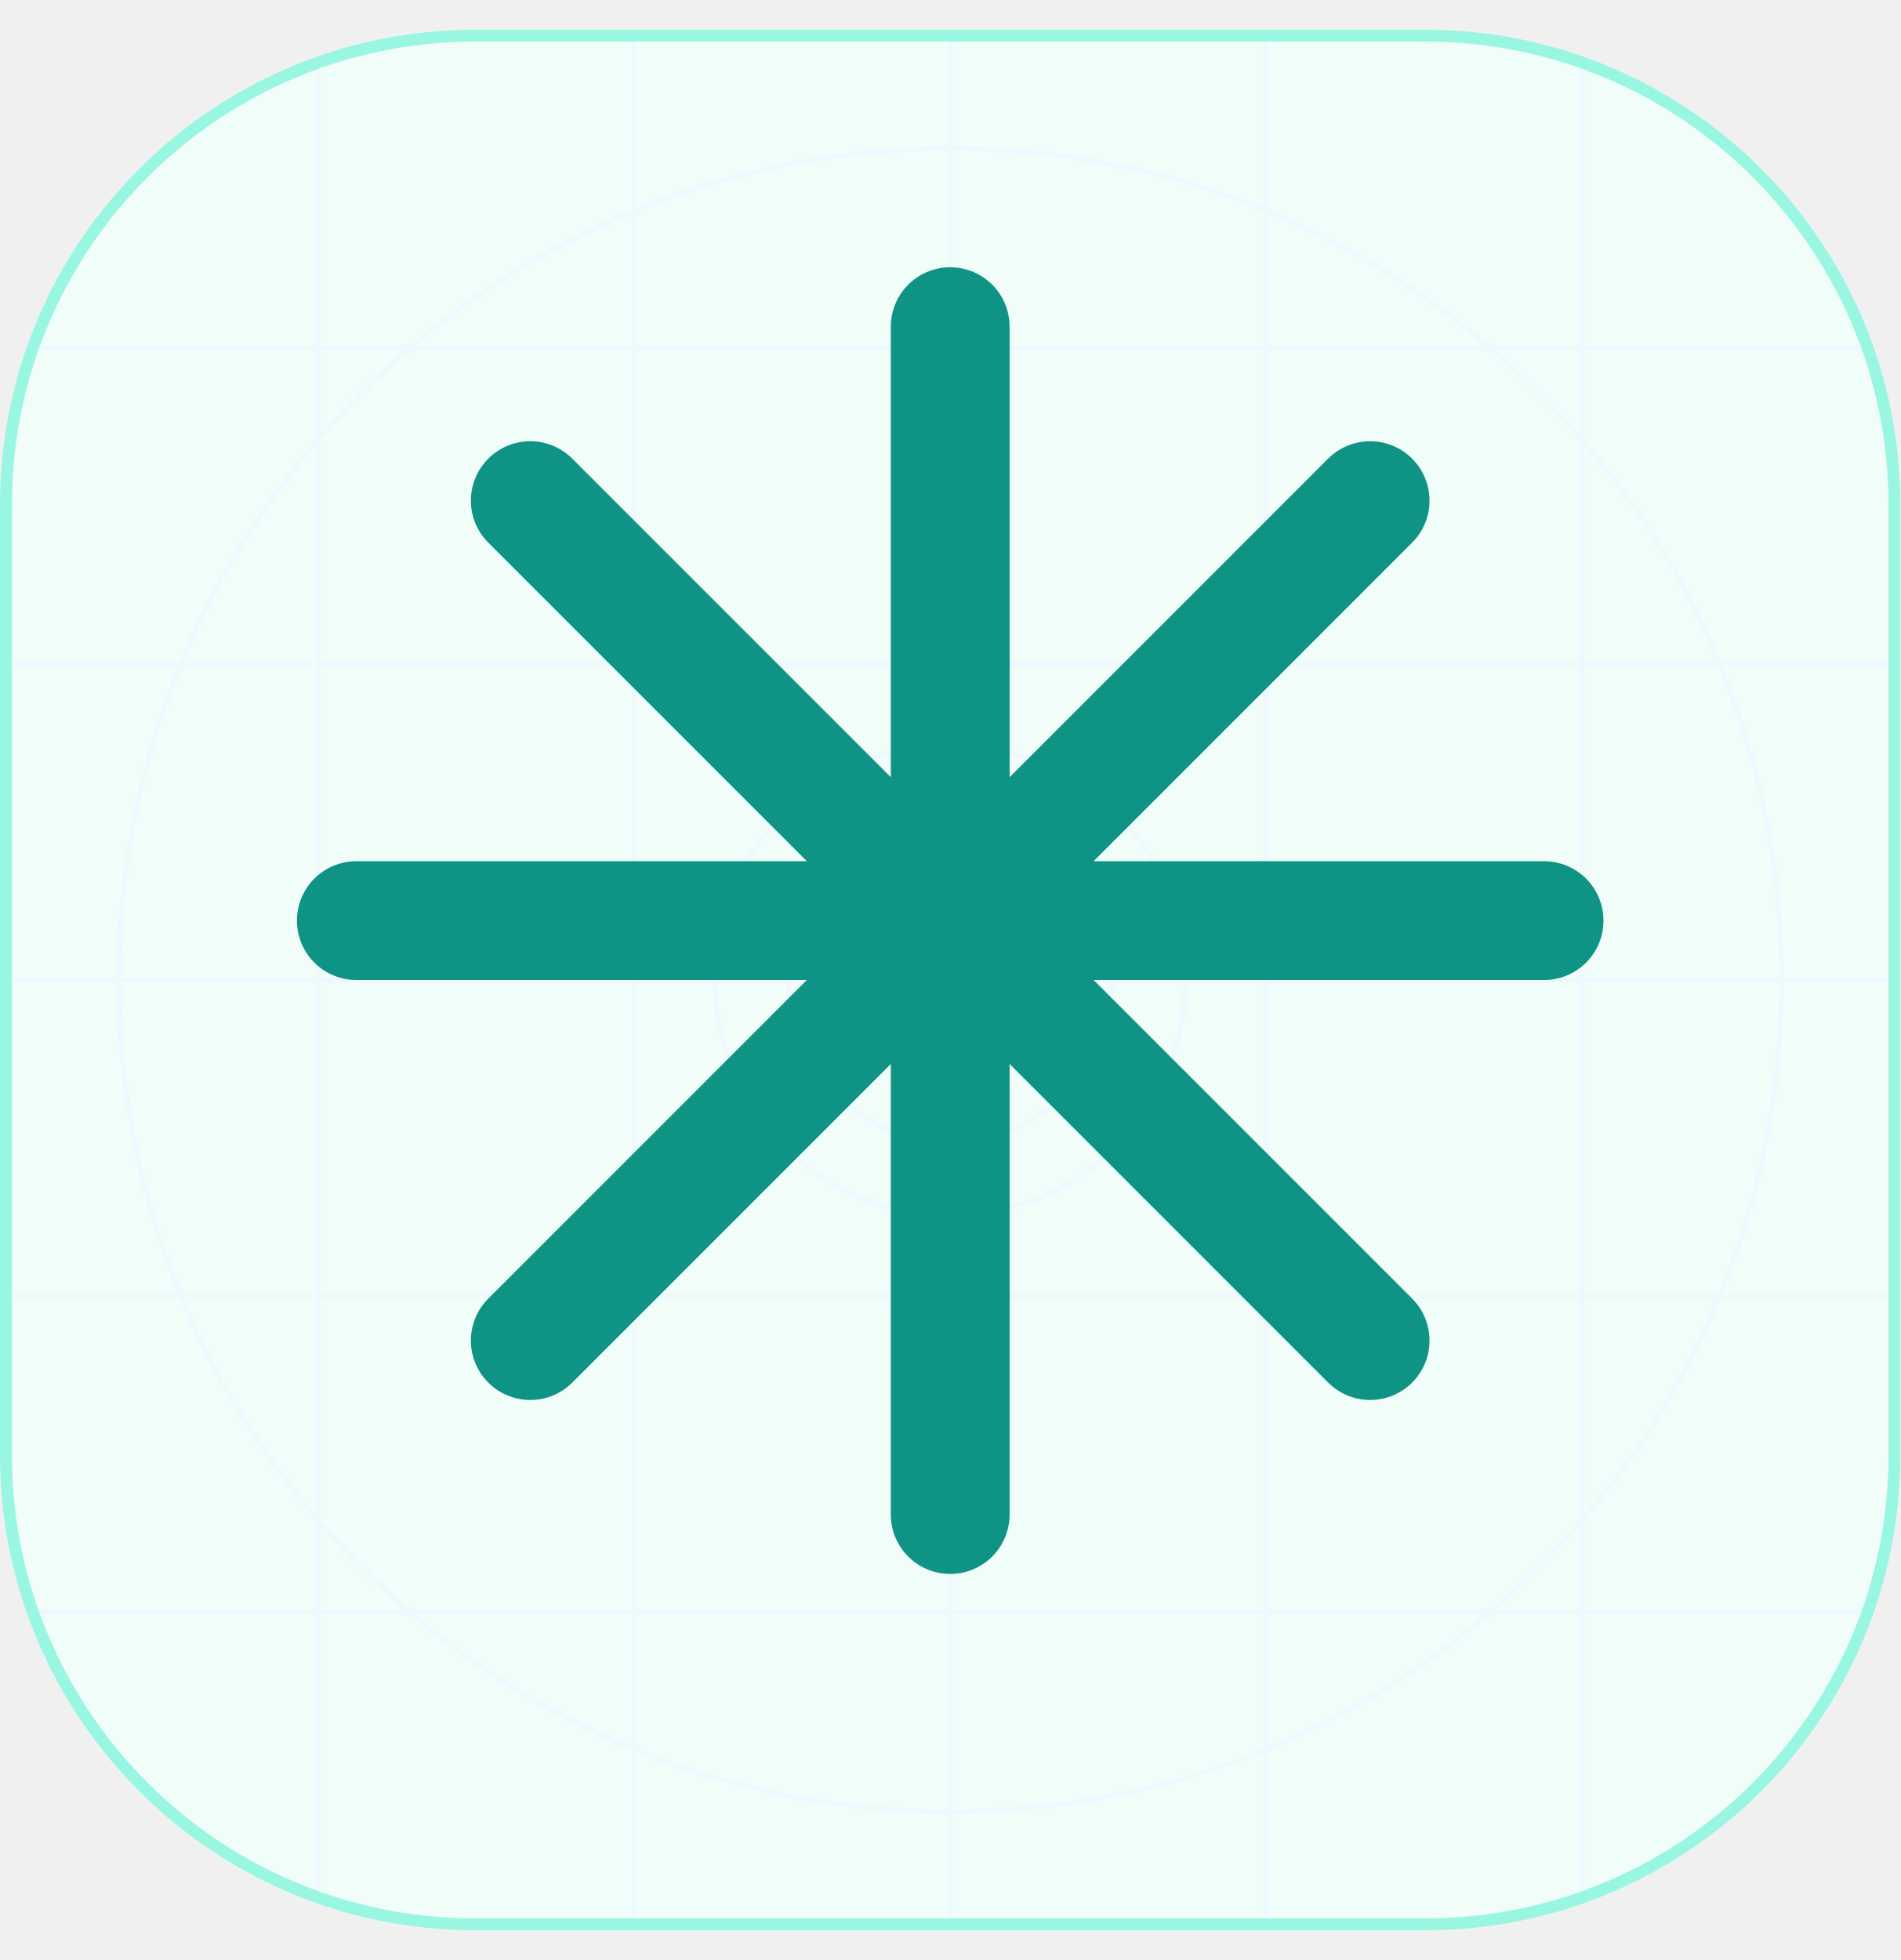
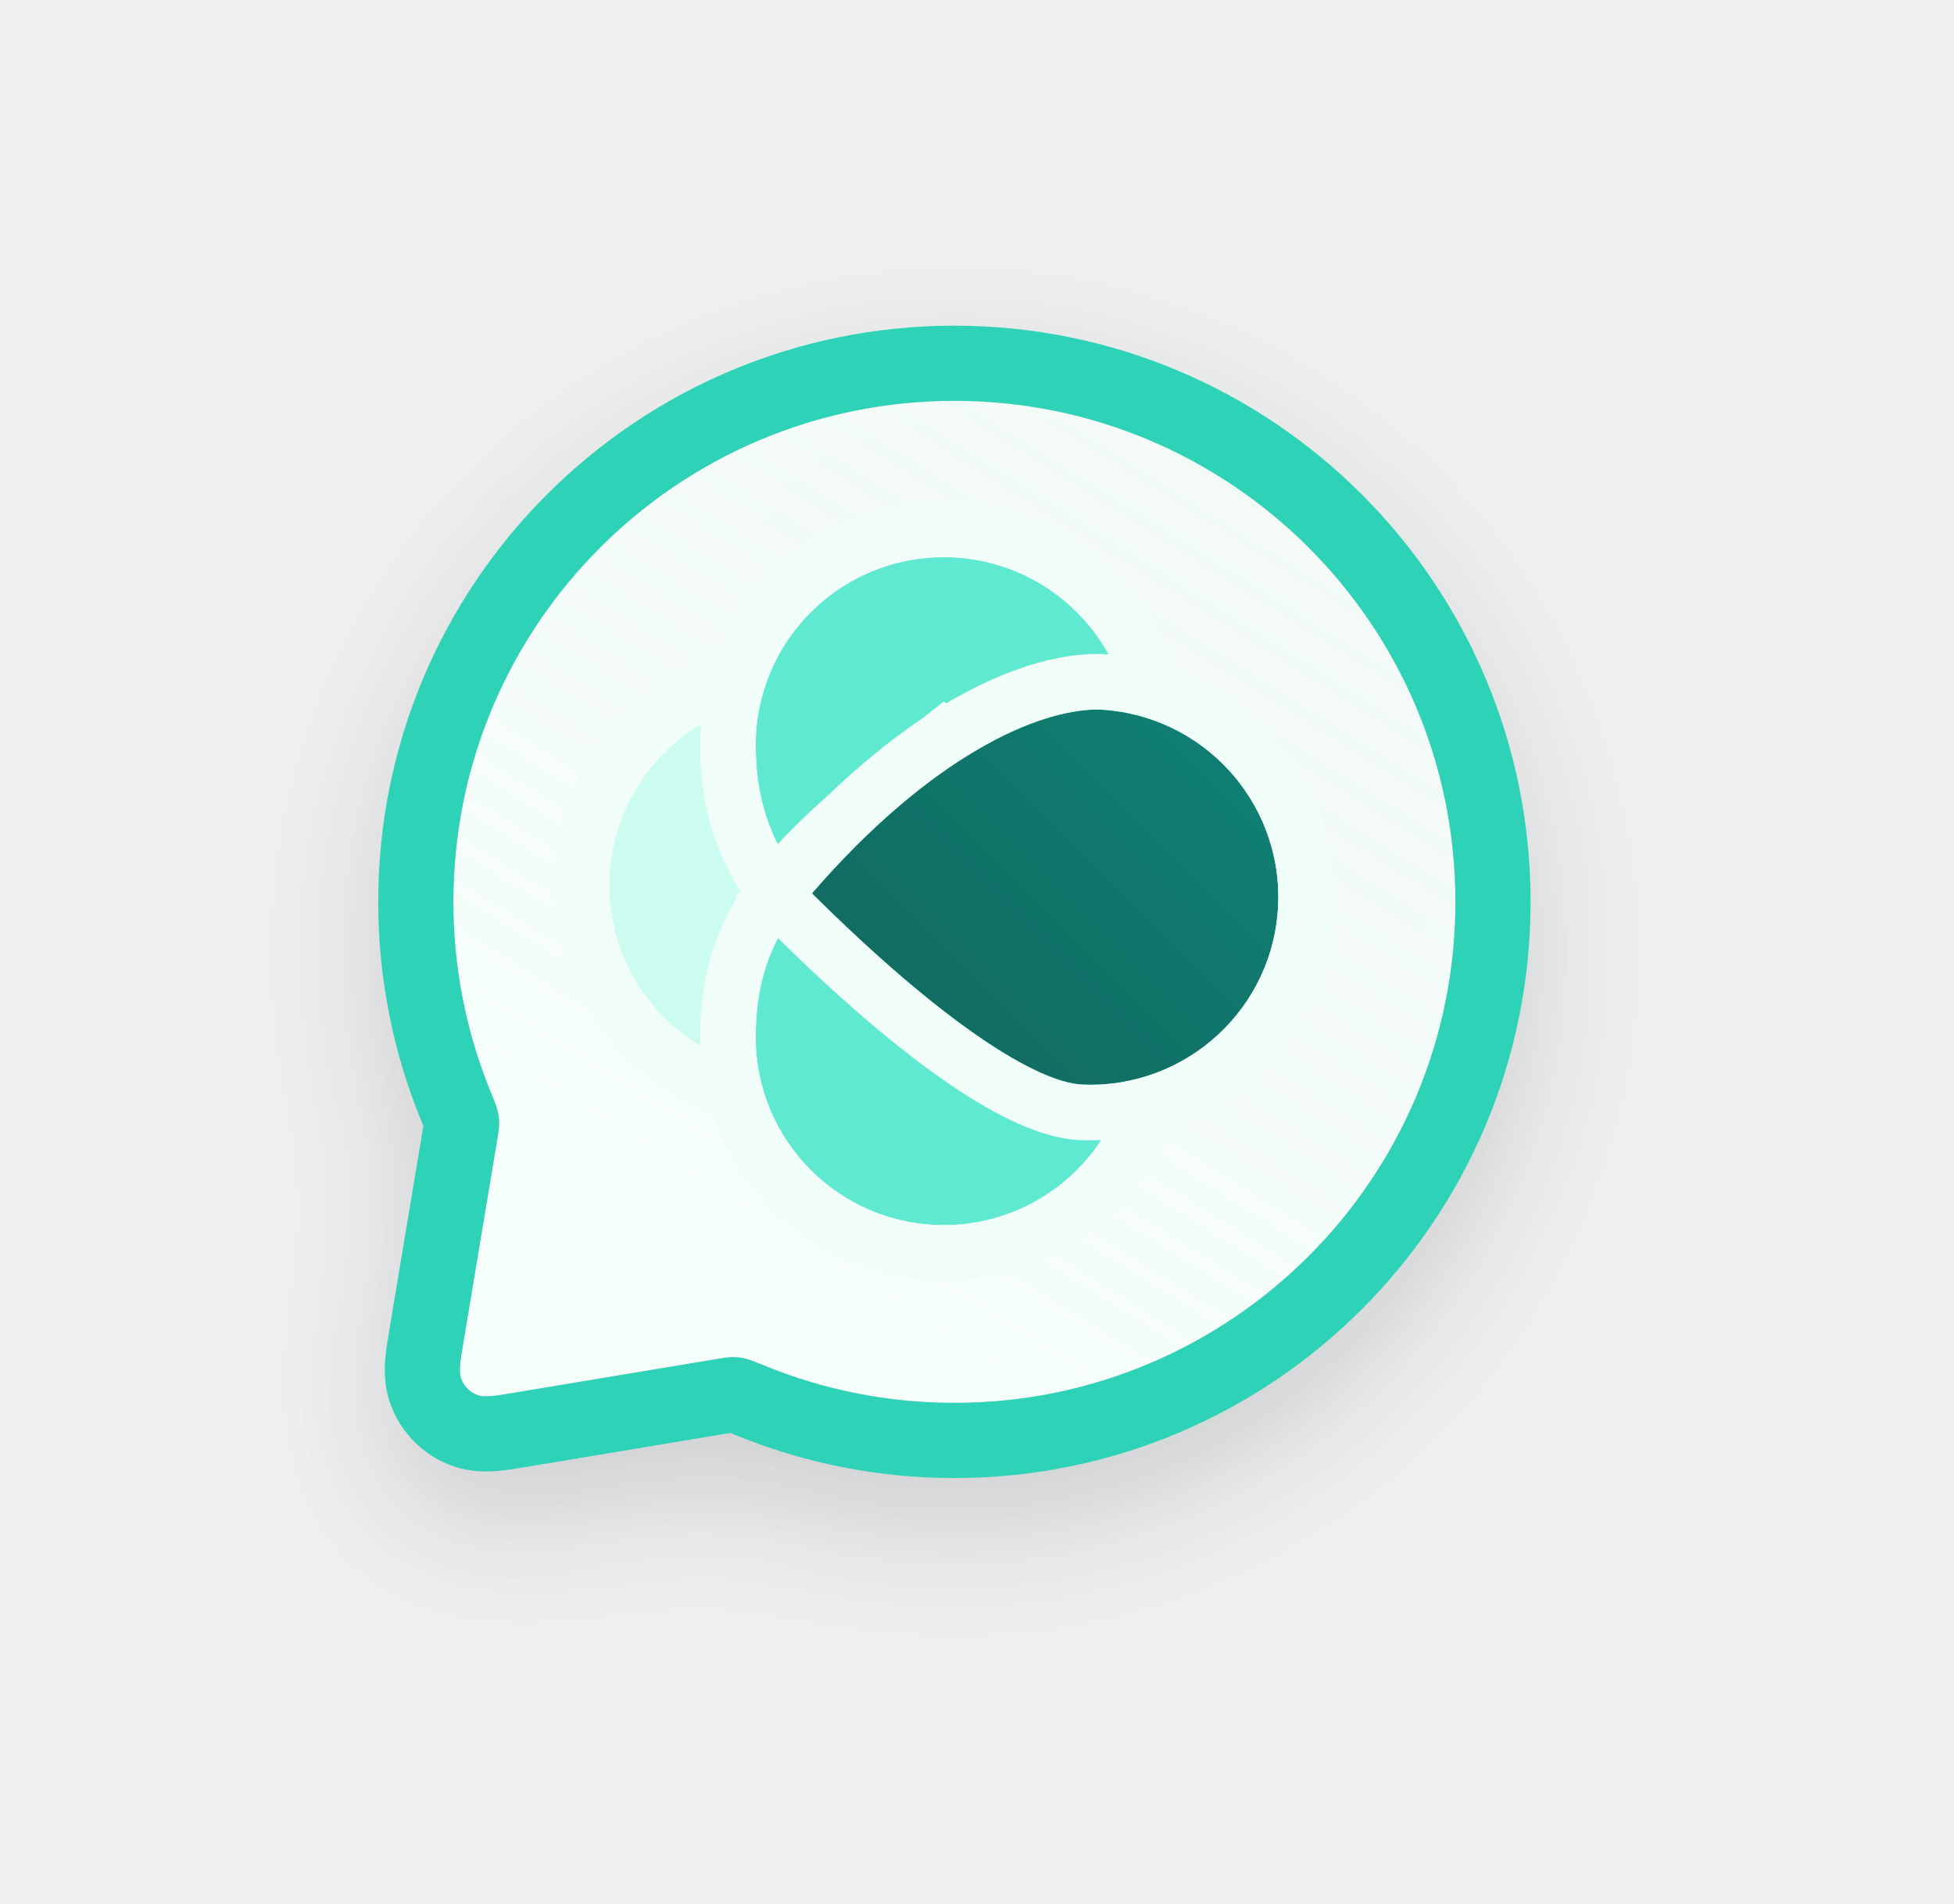
- <svg xmlns="http://www.w3.org/2000/svg" width="32" height="33" viewBox="0 0 32 33" fill="none">
-   <g clip-path="url(#clip0_2968_2190)">
-     <rect y="0.5" width="32" height="32" rx="8" fill="#F0FDF9" />
-     <path fill-rule="evenodd" clip-rule="evenodd" d="M16 2.539C8.289 2.539 2.039 8.789 2.039 16.5C2.039 24.211 8.289 30.461 16 30.461C23.71 30.461 29.961 24.211 29.961 16.5C29.961 8.789 23.71 2.539 16 2.539ZM1.961 16.5C1.961 8.747 8.246 2.461 16 2.461C23.753 2.461 30.039 8.747 30.039 16.5C30.039 24.253 23.753 30.539 16 30.539C8.246 30.539 1.961 24.253 1.961 16.5Z" fill="#EFF8FF" />
-     <path fill-rule="evenodd" clip-rule="evenodd" d="M16 12.578C13.834 12.578 12.078 14.334 12.078 16.5C12.078 18.666 13.834 20.423 16 20.423C18.166 20.423 19.922 18.666 19.922 16.5C19.922 14.334 18.166 12.578 16 12.578ZM12 16.5C12 14.291 13.791 12.5 16 12.5C18.209 12.5 20 14.291 20 16.5C20 18.709 18.209 20.5 16 20.5C13.791 20.5 12 18.709 12 16.5Z" fill="#EFF8FF" />
-     <path fill-rule="evenodd" clip-rule="evenodd" d="M16 13.82C14.52 13.82 13.32 15.02 13.32 16.5C13.32 17.98 14.52 19.179 16 19.179C17.48 19.179 18.68 17.98 18.68 16.5C18.68 15.02 17.48 13.82 16 13.82ZM13.243 16.5C13.243 14.977 14.477 13.742 16 13.742C17.523 13.742 18.757 14.977 18.757 16.5C18.757 18.023 17.523 19.257 16 19.257C14.477 19.257 13.243 18.023 13.243 16.5Z" fill="#EFF8FF" />
-     <path d="M15.961 0.5H16.039V32.5H15.961V0.5Z" fill="#EFF8FF" />
-     <path d="M32 16.461L32 16.539L-3.39506e-09 16.539L0 16.461L32 16.461Z" fill="#EFF8FF" />
-     <path d="M26.602 0.5H26.68V32.5H26.602V0.5Z" fill="#EFF8FF" />
-     <path d="M10.641 0.5H10.718V32.5H10.641V0.5Z" fill="#EFF8FF" />
-     <path d="M21.282 0.5H21.359V32.5H21.282V0.5Z" fill="#EFF8FF" />
-     <path d="M5.32 0.5H5.398V32.5H5.32V0.5Z" fill="#EFF8FF" />
-     <path d="M32 27.102L32 27.179L-3.39506e-09 27.179L0 27.102L32 27.102Z" fill="#EFF8FF" />
-     <path d="M32 11.141L32 11.218L-3.39506e-09 11.218L0 11.141L32 11.141Z" fill="#EFF8FF" />
-     <path d="M32 21.781L32 21.859L-3.39506e-09 21.859L0 21.781L32 21.781Z" fill="#EFF8FF" />
-     <path d="M32 5.82L32 5.898L-3.39506e-09 5.898L0 5.82L32 5.82Z" fill="#EFF8FF" />
-     <path d="M16 5.5V25.5M23.071 8.429L8.929 22.571M26 15.5H6M23.071 22.571L8.929 8.429" stroke="#0E9384" stroke-width="2" stroke-linecap="round" stroke-linejoin="round" />
+ <svg xmlns="http://www.w3.org/2000/svg" width="39" height="38" viewBox="0 0 39 38" fill="none">
+   <g filter="url(#filter0_dd_4870_6612)">
+     <mask id="path-2-outside-1_4870_6612" maskUnits="userSpaceOnUse" x="7.049" y="6" width="24" height="24" fill="black">
+       <rect fill="white" x="7.049" y="6" width="24" height="24" />
+       <path d="M29.049 18C29.049 23.523 24.572 28 19.049 28C17.719 28 16.449 27.74 15.288 27.269C15.066 27.179 14.955 27.134 14.865 27.113C14.777 27.094 14.712 27.086 14.622 27.086C14.53 27.086 14.43 27.103 14.23 27.137L10.276 27.795C9.862 27.864 9.655 27.899 9.506 27.835C9.375 27.779 9.27 27.674 9.214 27.543C9.15 27.393 9.184 27.186 9.253 26.773L9.912 22.819C9.946 22.619 9.962 22.519 9.962 22.427C9.962 22.337 9.955 22.271 9.935 22.184C9.915 22.094 9.87 21.983 9.78 21.761C9.309 20.6 9.049 19.33 9.049 18C9.049 12.477 13.526 8 19.049 8C24.572 8 29.049 12.477 29.049 18Z" />
+       <path d="M21.513 17.806C19.382 15.576 17.298 14.233 16.065 13.926C13.994 13.843 12.248 15.451 12.164 17.518C12.081 19.585 13.692 21.328 15.763 21.412C17.488 21.412 18.965 20.221 21.513 17.806Z" />
+       <path fill-rule="evenodd" clip-rule="evenodd" d="M23.087 17.845L22.318 17.04C21.206 15.877 20.096 14.933 19.087 14.233C18.096 13.546 17.139 13.049 16.334 12.849L16.224 12.822L16.11 12.817C13.425 12.709 11.161 14.794 11.053 17.473C10.945 20.153 13.034 22.413 15.718 22.521L15.741 22.522H15.763C16.914 22.522 17.927 22.115 18.945 21.439C19.939 20.779 21.01 19.814 22.279 18.611L23.087 17.845ZM21.513 17.806C21.23 18.074 20.96 18.328 20.702 18.566C18.634 20.471 17.297 21.412 15.763 21.412C13.692 21.328 12.081 19.585 12.164 17.518C12.248 15.451 13.994 13.843 16.065 13.926C17.146 14.195 18.88 15.26 20.727 17.021C20.987 17.269 21.25 17.531 21.513 17.806Z" />
+       <path d="M18.837 20.159C16.101 18.076 15.084 16.935 15.084 14.866C15.084 12.797 16.765 11.12 18.837 11.12C20.91 11.12 22.591 12.797 22.591 14.866C22.591 16.935 21.527 18.046 18.837 20.159Z" />
+       <path fill-rule="evenodd" clip-rule="evenodd" d="M18.848 21.563L18.163 21.042C16.796 20.001 15.741 19.112 15.041 18.168C14.295 17.162 13.972 16.125 13.972 14.866C13.972 12.184 16.151 10.01 18.837 10.01C21.524 10.01 23.703 12.184 23.703 14.866C23.703 16.137 23.361 17.166 22.612 18.163C21.911 19.095 20.861 19.982 19.526 21.031L18.848 21.563ZM15.084 14.866C15.084 16.935 16.101 18.076 18.837 20.159C21.527 18.046 22.591 16.935 22.591 14.866C22.591 12.797 20.91 11.12 18.837 11.12C16.765 11.12 15.084 12.797 15.084 14.866Z" />
+       <path d="M18.837 15.414C16.064 17.597 15.084 18.638 15.084 20.706C15.084 22.775 16.765 24.452 18.837 24.452C20.91 24.452 22.591 22.775 22.591 20.706C22.591 18.638 21.584 17.597 18.837 15.414Z" />
+       <path fill-rule="evenodd" clip-rule="evenodd" d="M18.841 13.997L18.149 14.542C16.774 15.624 15.721 16.514 15.029 17.439C14.284 18.437 13.972 19.451 13.972 20.706C13.972 23.388 16.151 25.562 18.837 25.562C21.524 25.562 23.703 23.388 23.703 20.706C23.703 19.445 23.381 18.431 22.634 17.437C21.94 16.515 20.889 15.626 19.53 14.545L18.841 13.997ZM15.084 20.706C15.084 18.638 16.064 17.597 18.837 15.414C21.584 17.597 22.591 18.638 22.591 20.706C22.591 22.775 20.91 24.452 18.837 24.452C16.765 24.452 15.084 22.775 15.084 20.706Z" />
+       <path d="M16.206 17.831C18.593 15.069 20.726 14.161 21.912 14.161C23.983 14.244 25.594 15.988 25.511 18.055C25.427 20.122 23.681 21.73 21.61 21.647C20.708 21.61 18.847 20.454 16.206 17.831Z" />
+       <path fill-rule="evenodd" clip-rule="evenodd" d="M14.688 17.889L15.364 17.107C17.844 14.236 20.258 13.051 21.912 13.051L21.934 13.051L21.957 13.052C24.642 13.16 26.73 15.42 26.622 18.099C26.514 20.779 24.25 22.864 21.565 22.756C21.139 22.739 20.705 22.599 20.299 22.416C19.88 22.227 19.422 21.96 18.931 21.625C17.95 20.953 16.772 19.96 15.422 18.618L14.688 17.889ZM21.912 14.161C20.726 14.161 18.593 15.069 16.206 17.831C18.847 20.454 20.708 21.61 21.61 21.647C23.681 21.73 25.427 20.122 25.511 18.055C25.594 15.988 23.983 14.244 21.912 14.161Z" />
+     </mask>
+     <path d="M29.049 18C29.049 23.523 24.572 28 19.049 28C17.719 28 16.449 27.74 15.288 27.269C15.066 27.179 14.955 27.134 14.865 27.113C14.777 27.094 14.712 27.086 14.622 27.086C14.53 27.086 14.43 27.103 14.23 27.137L10.276 27.795C9.862 27.864 9.655 27.899 9.506 27.835C9.375 27.779 9.27 27.674 9.214 27.543C9.15 27.393 9.184 27.186 9.253 26.773L9.912 22.819C9.946 22.619 9.962 22.519 9.962 22.427C9.962 22.337 9.955 22.271 9.935 22.184C9.915 22.094 9.87 21.983 9.78 21.761C9.309 20.6 9.049 19.33 9.049 18C9.049 12.477 13.526 8 19.049 8C24.572 8 29.049 12.477 29.049 18Z" fill="url(#paint0_linear_4870_6612)" />
+     <path d="M21.513 17.806C19.382 15.576 17.298 14.233 16.065 13.926C13.994 13.843 12.248 15.451 12.164 17.518C12.081 19.585 13.692 21.328 15.763 21.412C17.488 21.412 18.965 20.221 21.513 17.806Z" fill="#CCFBEF" />
+     <path fill-rule="evenodd" clip-rule="evenodd" d="M23.087 17.845L22.318 17.04C21.206 15.877 20.096 14.933 19.087 14.233C18.096 13.546 17.139 13.049 16.334 12.849L16.224 12.822L16.11 12.817C13.425 12.709 11.161 14.794 11.053 17.473C10.945 20.153 13.034 22.413 15.718 22.521L15.741 22.522H15.763C16.914 22.522 17.927 22.115 18.945 21.439C19.939 20.779 21.01 19.814 22.279 18.611L23.087 17.845ZM21.513 17.806C21.23 18.074 20.96 18.328 20.702 18.566C18.634 20.471 17.297 21.412 15.763 21.412C13.692 21.328 12.081 19.585 12.164 17.518C12.248 15.451 13.994 13.843 16.065 13.926C17.146 14.195 18.88 15.26 20.727 17.021C20.987 17.269 21.25 17.531 21.513 17.806Z" fill="#F0FDF9" />
+     <path d="M18.837 20.159C16.101 18.076 15.084 16.935 15.084 14.866C15.084 12.797 16.765 11.12 18.837 11.12C20.91 11.12 22.591 12.797 22.591 14.866C22.591 16.935 21.527 18.046 18.837 20.159Z" fill="#5FE9D0" />
+     <path fill-rule="evenodd" clip-rule="evenodd" d="M18.848 21.563L18.163 21.042C16.796 20.001 15.741 19.112 15.041 18.168C14.295 17.162 13.972 16.125 13.972 14.866C13.972 12.184 16.151 10.01 18.837 10.01C21.524 10.01 23.703 12.184 23.703 14.866C23.703 16.137 23.361 17.166 22.612 18.163C21.911 19.095 20.861 19.982 19.526 21.031L18.848 21.563ZM15.084 14.866C15.084 16.935 16.101 18.076 18.837 20.159C21.527 18.046 22.591 16.935 22.591 14.866C22.591 12.797 20.91 11.12 18.837 11.12C16.765 11.12 15.084 12.797 15.084 14.866Z" fill="#F0FDF9" />
+     <path d="M18.837 15.414C16.064 17.597 15.084 18.638 15.084 20.706C15.084 22.775 16.765 24.452 18.837 24.452C20.91 24.452 22.591 22.775 22.591 20.706C22.591 18.638 21.584 17.597 18.837 15.414Z" fill="#5FE9D0" />
+     <path fill-rule="evenodd" clip-rule="evenodd" d="M18.841 13.997L18.149 14.542C16.774 15.624 15.721 16.514 15.029 17.439C14.284 18.437 13.972 19.451 13.972 20.706C13.972 23.388 16.151 25.562 18.837 25.562C21.524 25.562 23.703 23.388 23.703 20.706C23.703 19.445 23.381 18.431 22.634 17.437C21.94 16.515 20.889 15.626 19.53 14.545L18.841 13.997ZM15.084 20.706C15.084 18.638 16.064 17.597 18.837 15.414C21.584 17.597 22.591 18.638 22.591 20.706C22.591 22.775 20.91 24.452 18.837 24.452C16.765 24.452 15.084 22.775 15.084 20.706Z" fill="#F0FDF9" />
+     <path d="M16.206 17.831C18.593 15.069 20.726 14.161 21.912 14.161C23.983 14.244 25.594 15.988 25.511 18.055C25.427 20.122 23.681 21.73 21.61 21.647C20.708 21.61 18.847 20.454 16.206 17.831Z" fill="url(#paint1_linear_4870_6612)" />
+     <path fill-rule="evenodd" clip-rule="evenodd" d="M14.688 17.889L15.364 17.107C17.844 14.236 20.258 13.051 21.912 13.051L21.934 13.051L21.957 13.052C24.642 13.16 26.73 15.42 26.622 18.099C26.514 20.779 24.25 22.864 21.565 22.756C21.139 22.739 20.705 22.599 20.299 22.416C19.88 22.227 19.422 21.96 18.931 21.625C17.95 20.953 16.772 19.96 15.422 18.618L14.688 17.889ZM21.912 14.161C20.726 14.161 18.593 15.069 16.206 17.831C18.847 20.454 20.708 21.61 21.61 21.647C23.681 21.73 25.427 20.122 25.511 18.055C25.594 15.988 23.983 14.244 21.912 14.161Z" fill="#F0FDF9" />
+     <path d="M18.837 20.159L18.383 20.756L18.845 21.107L19.301 20.749L18.837 20.159ZM18.837 15.414L19.304 14.826L18.84 14.457L18.373 14.824L18.837 15.414ZM16.206 17.831L15.639 17.341L15.181 17.871L15.678 18.364L16.206 17.831ZM21.912 14.161L21.942 13.412L21.927 13.411H21.912V14.161ZM21.61 21.647L21.64 20.897L21.61 21.647ZM16.095 13.177C13.612 13.077 11.515 15.006 11.415 17.488L12.914 17.548C12.98 15.896 14.377 14.609 16.035 14.675L16.095 13.177ZM11.415 17.488C11.315 19.97 13.249 22.061 15.733 22.161L15.793 20.662C14.135 20.596 12.847 19.2 12.914 17.548L11.415 17.488ZM19.292 19.562C17.923 18.52 17.063 17.77 16.537 17.061C16.042 16.393 15.834 15.749 15.834 14.866H14.334C14.334 16.052 14.635 17.013 15.332 17.954C15.999 18.853 17.016 19.715 18.383 20.756L19.292 19.562ZM15.834 14.866C15.834 13.213 17.178 11.87 18.837 11.87V10.37C16.352 10.37 14.334 12.382 14.334 14.866H15.834ZM18.837 11.87C20.497 11.87 21.841 13.213 21.841 14.866H23.341C23.341 12.382 21.323 10.37 18.837 10.37V11.87ZM21.841 14.866C21.841 15.741 21.626 16.377 21.123 17.045C20.588 17.757 19.725 18.508 18.374 19.57L19.301 20.749C20.639 19.697 21.653 18.836 22.322 17.947C23.023 17.014 23.341 16.061 23.341 14.866H21.841ZM18.373 14.824C16.995 15.91 15.979 16.772 15.32 17.654C14.625 18.585 14.334 19.522 14.334 20.706H15.834C15.834 19.822 16.034 19.205 16.522 18.552C17.046 17.851 17.906 17.101 19.302 16.003L18.373 14.824ZM14.334 20.706C14.334 23.191 16.352 25.202 18.837 25.202V23.702C17.178 23.702 15.834 22.36 15.834 20.706H14.334ZM18.837 25.202C21.323 25.202 23.341 23.191 23.341 20.706H21.841C21.841 22.36 20.497 23.702 18.837 23.702V25.202ZM23.341 20.706C23.341 19.518 23.041 18.581 22.343 17.653C21.682 16.773 20.668 15.911 19.304 14.826L18.371 16.001C19.754 17.1 20.616 17.851 21.144 18.554C21.637 19.209 21.841 19.826 21.841 20.706H23.341ZM16.774 18.322C19.097 15.633 21.041 14.911 21.912 14.911V13.411C20.411 13.411 18.089 14.506 15.639 17.341L16.774 18.322ZM21.882 14.911C23.54 14.977 24.828 16.373 24.762 18.024L26.26 18.085C26.36 15.603 24.426 13.512 21.942 13.412L21.882 14.911ZM24.762 18.024C24.695 19.676 23.299 20.964 21.64 20.897L21.58 22.396C24.063 22.496 26.16 20.567 26.26 18.085L24.762 18.024ZM21.64 20.897C21.55 20.894 21.364 20.856 21.065 20.721C20.774 20.589 20.413 20.384 19.984 20.09C19.125 19.503 18.035 18.591 16.735 17.299L15.678 18.364C17.018 19.695 18.179 20.673 19.137 21.328C19.615 21.656 20.054 21.91 20.448 22.088C20.834 22.262 21.219 22.382 21.58 22.396L21.64 20.897ZM9.912 22.819L8.433 22.573L9.912 22.819ZM9.962 22.427L11.462 22.426L9.962 22.427ZM9.78 21.761L8.39 22.325L9.78 21.761ZM9.935 22.184L8.472 22.512L9.935 22.184ZM10.276 27.795L10.523 29.275L10.523 29.275L10.276 27.795ZM9.506 27.835L10.097 26.456L9.506 27.835ZM9.253 26.773L10.733 27.019V27.019L9.253 26.773ZM9.214 27.543L10.593 26.952L9.214 27.543ZM15.288 27.269L14.724 28.659L15.288 27.269ZM14.865 27.113L14.537 28.577L14.865 27.113ZM14.23 27.137L13.983 25.657H13.983L14.23 27.137ZM14.622 27.086L14.622 28.586L14.622 27.086ZM21.513 17.806L22.545 18.895L23.638 17.859L22.598 16.77L21.513 17.806ZM22.318 17.04L21.233 18.076H21.233L22.318 17.04ZM23.087 17.845L24.119 18.934L25.212 17.898L24.172 16.809L23.087 17.845ZM19.087 14.233L18.232 15.466L19.087 14.233ZM16.334 12.849L15.972 14.305L15.972 14.305L16.334 12.849ZM16.224 12.822L16.586 11.366L16.437 11.329L16.284 11.323L16.224 12.822ZM16.11 12.817L16.17 11.318H16.17L16.11 12.817ZM15.718 22.521L15.658 24.02H15.658L15.718 22.521ZM15.741 22.522L15.681 24.02L15.711 24.022H15.741V22.522ZM15.763 22.522V21.022V22.522ZM18.945 21.439L19.775 22.689H19.775L18.945 21.439ZM22.279 18.611L23.311 19.7L22.279 18.611ZM20.702 18.566L21.718 19.669H21.718L20.702 18.566ZM20.727 17.021L21.762 15.935L21.762 15.935L20.727 17.021ZM18.163 21.042L17.255 22.235L17.255 22.235L18.163 21.042ZM18.848 21.563L17.94 22.757L18.863 23.46L19.775 22.743L18.848 21.563ZM15.041 18.168L16.246 17.274L16.246 17.274L15.041 18.168ZM13.972 14.866H12.472H13.972ZM18.837 10.01V11.51V10.01ZM23.703 14.866H22.203H23.703ZM22.612 18.163L21.413 17.261L22.612 18.163ZM19.526 21.031L20.452 22.211L20.452 22.211L19.526 21.031ZM18.149 14.542L17.221 13.364V13.364L18.149 14.542ZM18.841 13.997L19.774 12.823L18.846 12.084L17.913 12.819L18.841 13.997ZM15.029 17.439L13.828 16.542L15.029 17.439ZM13.972 20.706H12.472H13.972ZM18.837 25.562V27.062V25.562ZM22.634 17.437L21.434 18.338L22.634 17.437ZM19.53 14.545L18.597 15.719L18.597 15.719L19.53 14.545ZM15.364 17.107L14.229 16.126L15.364 17.107ZM14.688 17.889L13.553 16.909L12.638 17.967L13.631 18.953L14.688 17.889ZM21.912 13.051L21.912 14.551H21.912L21.912 13.051ZM21.934 13.051L21.995 11.552L21.964 11.551L21.934 11.551L21.934 13.051ZM21.957 13.052L22.017 11.553L22.017 11.553L21.957 13.052ZM21.565 22.756L21.625 21.257L21.565 22.756ZM20.299 22.416L20.915 21.048L20.299 22.416ZM18.931 21.625L18.084 22.863L18.931 21.625ZM15.422 18.618L16.479 17.554H16.479L15.422 18.618ZM19.049 29.5C25.4 29.5 30.549 24.351 30.549 18H27.549C27.549 22.694 23.743 26.5 19.049 26.5V29.5ZM14.724 28.659C16.061 29.202 17.522 29.5 19.049 29.5V26.5C17.915 26.5 16.837 26.279 15.853 25.879L14.724 28.659ZM10.523 29.275L14.476 28.616L13.983 25.657L10.03 26.316L10.523 29.275ZM8.433 22.573L7.774 26.526L10.733 27.019L11.392 23.066L8.433 22.573ZM7.549 18C7.549 19.527 7.847 20.988 8.39 22.325L11.17 21.196C10.77 20.212 10.549 19.133 10.549 18H7.549ZM19.049 6.5C12.698 6.5 7.549 11.649 7.549 18H10.549C10.549 13.306 14.354 9.5 19.049 9.5V6.5ZM30.549 18C30.549 11.649 25.4 6.5 19.049 6.5V9.5C23.743 9.5 27.549 13.306 27.549 18H30.549ZM11.392 23.066C11.416 22.92 11.462 22.673 11.462 22.426L8.462 22.427C8.462 22.379 8.467 22.354 8.463 22.381C8.462 22.394 8.459 22.415 8.453 22.448C8.448 22.482 8.441 22.521 8.433 22.573L11.392 23.066ZM8.39 22.325C8.413 22.382 8.431 22.426 8.447 22.465C8.462 22.504 8.473 22.53 8.48 22.549C8.496 22.592 8.484 22.567 8.472 22.512L11.399 21.856C11.345 21.613 11.234 21.355 11.17 21.196L8.39 22.325ZM11.462 22.426C11.462 22.226 11.443 22.051 11.399 21.856L8.472 22.512C8.473 22.515 8.469 22.498 8.465 22.469C8.462 22.441 8.462 22.423 8.462 22.427L11.462 22.426ZM10.03 26.316C9.923 26.334 9.846 26.346 9.781 26.356C9.716 26.366 9.687 26.369 9.679 26.369C9.67 26.37 9.711 26.366 9.781 26.373C9.857 26.381 9.97 26.401 10.097 26.456L8.914 29.213C9.317 29.386 9.692 29.377 9.905 29.361C10.11 29.345 10.344 29.305 10.523 29.275L10.03 26.316ZM7.774 26.526C7.744 26.705 7.704 26.939 7.688 27.144C7.672 27.357 7.663 27.731 7.836 28.134L10.593 26.952C10.647 27.079 10.668 27.192 10.676 27.268C10.683 27.337 10.679 27.379 10.68 27.37C10.68 27.361 10.683 27.333 10.693 27.268C10.702 27.203 10.715 27.126 10.733 27.019L7.774 26.526ZM10.097 26.456C10.32 26.552 10.497 26.729 10.593 26.952L7.836 28.134C8.043 28.619 8.43 29.005 8.914 29.213L10.097 26.456ZM15.853 25.879C15.694 25.814 15.436 25.704 15.193 25.65L14.537 28.577C14.482 28.565 14.457 28.553 14.5 28.569C14.519 28.576 14.545 28.586 14.584 28.602C14.623 28.617 14.667 28.636 14.724 28.659L15.853 25.879ZM14.476 28.616C14.527 28.608 14.567 28.601 14.6 28.596C14.634 28.59 14.655 28.587 14.668 28.585C14.695 28.582 14.669 28.586 14.622 28.586L14.623 25.586C14.376 25.586 14.129 25.633 13.983 25.657L14.476 28.616ZM15.193 25.65C14.998 25.606 14.823 25.587 14.623 25.586L14.622 28.586C14.626 28.586 14.608 28.587 14.579 28.583C14.551 28.58 14.534 28.576 14.537 28.577L15.193 25.65ZM22.598 16.77C21.47 15.59 20.34 14.629 19.307 13.912C18.299 13.213 17.297 12.687 16.427 12.47L15.703 15.382C16.066 15.472 16.722 15.771 17.597 16.378C18.448 16.967 19.425 17.793 20.429 18.843L22.598 16.77ZM15.763 22.912C17.013 22.912 18.1 22.467 19.159 21.764C20.185 21.084 21.278 20.096 22.545 18.895L20.481 16.717C19.2 17.931 18.281 18.747 17.5 19.265C16.752 19.761 16.238 19.912 15.763 19.912V22.912ZM21.233 18.076L22.003 18.881L24.172 16.809L23.402 16.004L21.233 18.076ZM18.232 15.466C19.15 16.102 20.184 16.978 21.233 18.076L23.402 16.004C22.229 14.775 21.043 13.764 19.942 13.001L18.232 15.466ZM15.972 14.305C16.523 14.442 17.308 14.825 18.232 15.466L19.942 13.001C18.884 12.268 17.754 11.656 16.697 11.393L15.972 14.305ZM15.861 14.277L15.972 14.305L16.697 11.393L16.586 11.366L15.861 14.277ZM16.05 14.316L16.163 14.32L16.284 11.323L16.17 11.318L16.05 14.316ZM12.552 17.534C12.626 15.685 14.19 14.241 16.05 14.316L16.17 11.318C12.661 11.177 9.696 13.903 9.554 17.413L12.552 17.534ZM15.779 21.022C13.919 20.947 12.477 19.383 12.552 17.534L9.554 17.413C9.412 20.923 12.148 23.878 15.658 24.02L15.779 21.022ZM15.801 21.023L15.779 21.022L15.658 24.02L15.681 24.02L15.801 21.023ZM15.763 21.022H15.741V24.022H15.763V21.022ZM18.116 20.189C17.253 20.762 16.526 21.022 15.763 21.022V24.022C17.301 24.022 18.601 23.468 19.775 22.689L18.116 20.189ZM21.247 17.522C19.972 18.731 18.988 19.61 18.116 20.189L19.775 22.689C20.891 21.948 22.048 20.896 23.311 19.7L21.247 17.522ZM22.055 16.756L21.247 17.522L23.311 19.7L24.119 18.934L22.055 16.756ZM21.718 19.669C21.983 19.424 22.259 19.166 22.545 18.895L20.481 16.717C20.202 16.983 19.937 17.231 19.686 17.462L21.718 19.669ZM15.763 22.912C17.958 22.912 19.7 21.528 21.718 19.669L19.686 17.462C17.567 19.414 16.636 19.912 15.763 19.912V22.912ZM21.762 15.935C19.853 14.115 17.888 12.834 16.427 12.47L15.703 15.382C16.403 15.556 17.907 16.405 19.692 18.106L21.762 15.935ZM22.598 16.77C22.318 16.478 22.039 16.199 21.762 15.935L19.692 18.106C19.935 18.338 20.181 18.584 20.429 18.843L22.598 16.77ZM17.255 22.235L17.94 22.757L19.757 20.37L19.072 19.848L17.255 22.235ZM13.836 19.061C14.676 20.194 15.888 21.195 17.255 22.235L19.072 19.848C17.704 18.807 16.806 18.03 16.246 17.274L13.836 19.061ZM12.472 14.866C12.472 16.428 12.887 17.782 13.836 19.061L16.246 17.274C15.702 16.541 15.472 15.822 15.472 14.866H12.472ZM18.837 8.51C15.325 8.51 12.472 11.353 12.472 14.866H15.472C15.472 13.016 16.976 11.51 18.837 11.51V8.51ZM25.203 14.866C25.203 11.353 22.35 8.51 18.837 8.51V11.51C20.699 11.51 22.203 13.016 22.203 14.866H25.203ZM23.811 19.064C24.759 17.804 25.203 16.456 25.203 14.866H22.203C22.203 15.817 21.963 16.529 21.413 17.261L23.811 19.064ZM20.452 22.211C21.776 21.171 22.976 20.174 23.811 19.064L21.413 17.261C20.845 18.016 19.946 18.794 18.599 19.852L20.452 22.211ZM19.775 22.743L20.452 22.211L18.599 19.852L17.922 20.384L19.775 22.743ZM19.077 15.721L19.769 15.175L17.913 12.819L17.221 13.364L19.077 15.721ZM16.231 18.337C16.788 17.592 17.686 16.815 19.077 15.721L17.221 13.364C15.862 14.433 14.655 15.435 13.828 16.542L16.231 18.337ZM15.472 20.706C15.472 19.75 15.694 19.057 16.231 18.337L13.828 16.542C12.875 17.817 12.472 19.152 12.472 20.706H15.472ZM18.837 24.062C16.976 24.062 15.472 22.557 15.472 20.706H12.472C12.472 24.22 15.325 27.062 18.837 27.062V24.062ZM22.203 20.706C22.203 22.557 20.699 24.062 18.837 24.062V27.062C22.35 27.062 25.203 24.22 25.203 20.706H22.203ZM21.434 18.338C21.976 19.059 22.203 19.753 22.203 20.706H25.203C25.203 19.137 24.785 17.803 23.833 16.536L21.434 18.338ZM18.597 15.719C19.974 16.815 20.874 17.592 21.434 18.338L23.833 16.536C23.007 15.437 21.804 14.437 20.464 13.371L18.597 15.719ZM17.907 15.171L18.597 15.719L20.464 13.371L19.774 12.823L17.907 15.171ZM14.229 16.126L13.553 16.909L15.823 18.87L16.499 18.087L14.229 16.126ZM21.912 11.551C19.626 11.551 16.835 13.11 14.229 16.126L16.499 18.087C18.854 15.362 20.889 14.551 21.912 14.551L21.912 11.551ZM21.934 11.551L21.912 11.551L21.912 14.551L21.934 14.551L21.934 11.551ZM22.017 11.553L21.995 11.552L21.874 14.55L21.896 14.551L22.017 11.553ZM28.121 18.16C28.263 14.65 25.527 11.694 22.017 11.553L21.896 14.551C23.756 14.626 25.198 16.19 25.123 18.039L28.121 18.16ZM21.505 24.255C25.015 24.396 27.979 21.67 28.121 18.16L25.123 18.039C25.049 19.888 23.485 21.332 21.625 21.257L21.505 24.255ZM19.682 23.783C20.174 24.005 20.808 24.227 21.505 24.255L21.625 21.257C21.469 21.251 21.235 21.193 20.915 21.048L19.682 23.783ZM18.084 22.863C18.624 23.232 19.16 23.548 19.682 23.783L20.915 21.048C20.599 20.906 20.22 20.689 19.778 20.387L18.084 22.863ZM14.364 19.683C15.756 21.065 17.005 22.124 18.084 22.863L19.778 20.387C18.896 19.783 17.788 18.855 16.479 17.554L14.364 19.683ZM13.631 18.953L14.364 19.683L16.479 17.554L15.745 16.825L13.631 18.953Z" fill="#2ED3B7" mask="url(#path-2-outside-1_4870_6612)" />
  </g>
-   <rect x="0.1" y="0.6" width="31.8" height="31.8" rx="7.9" stroke="#99F6E0" stroke-width="0.2" />
  <defs>
-     <clipPath id="clip0_2968_2190">
-       <rect y="0.5" width="32" height="32" rx="8" fill="white" />
-     </clipPath>
+     <filter id="filter0_dd_4870_6612" x="0.049" y="0" width="38" height="38" filterUnits="userSpaceOnUse" color-interpolation-filters="sRGB">
+       <feFlood flood-opacity="0" result="BackgroundImageFix" />
+       <feColorMatrix in="SourceAlpha" type="matrix" values="0 0 0 0 0 0 0 0 0 0 0 0 0 0 0 0 0 0 127 0" result="hardAlpha" />
+       <feOffset dy="1" />
+       <feGaussianBlur stdDeviation="1" />
+       <feColorMatrix type="matrix" values="0 0 0 0 0.063 0 0 0 0 0.094 0 0 0 0 0.157 0 0 0 0.06 0" />
+       <feBlend mode="normal" in2="BackgroundImageFix" result="effect1_dropShadow_4870_6612" />
+       <feColorMatrix in="SourceAlpha" type="matrix" values="0 0 0 0 0 0 0 0 0 0 0 0 0 0 0 0 0 0 127 0" result="hardAlpha" />
+       <feOffset dy="1" />
+       <feGaussianBlur stdDeviation="1.5" />
+       <feColorMatrix type="matrix" values="0 0 0 0 0.063 0 0 0 0 0.094 0 0 0 0 0.157 0 0 0 0.1 0" />
+       <feBlend mode="normal" in2="effect1_dropShadow_4870_6612" result="effect2_dropShadow_4870_6612" />
+       <feBlend mode="normal" in="SourceGraphic" in2="effect2_dropShadow_4870_6612" result="shape" />
+     </filter>
+     <linearGradient id="paint0_linear_4870_6612" x1="34.493" y1="3.411" x2="19.091" y2="28.027" gradientUnits="userSpaceOnUse">
+       <stop offset="0.205" stop-color="#F6FEFC" stop-opacity="0.88" />
+       <stop offset="1" stop-color="#F6FEFC" />
+     </linearGradient>
+     <linearGradient id="paint1_linear_4870_6612" x1="9.049" y1="28" x2="29.049" y2="8" gradientUnits="userSpaceOnUse">
+       <stop stop-color="#134E48" />
+       <stop offset="1" stop-color="#0E9384" />
+     </linearGradient>
  </defs>
</svg>
